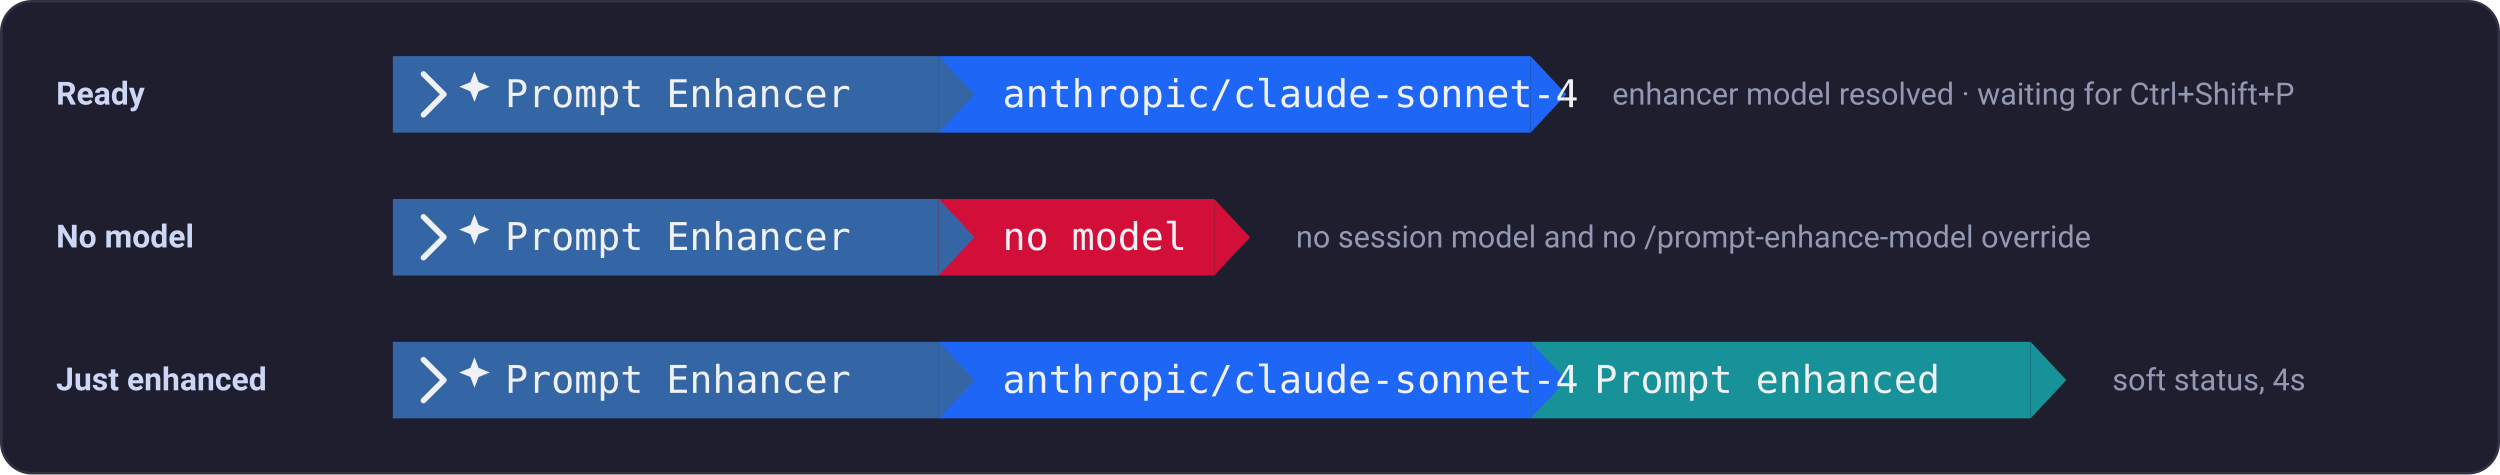
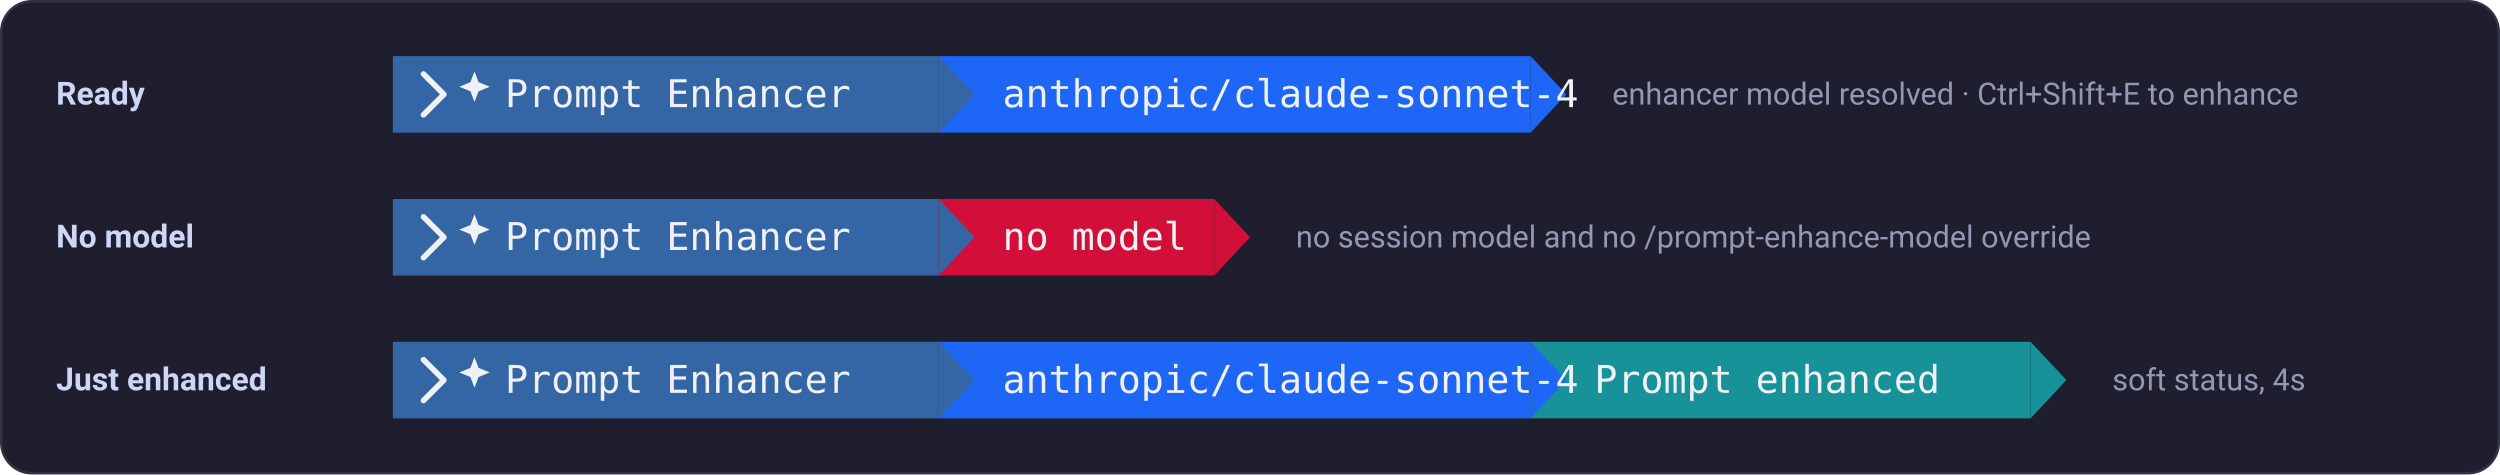
<svg xmlns="http://www.w3.org/2000/svg" width="980" height="186" viewBox="0 0 980 186" role="img" aria-label="Prompt Enhancer status widget states">
  <rect x="0.5" y="0.5" width="979" height="185" rx="12" fill="#1e1e2e" stroke="#313244" />
  <text x="22" y="41" font-family="-apple-system, BlinkMacSystemFont, 'Segoe UI', Roboto, Helvetica, Arial, sans-serif" font-size="12.5" font-weight="600" fill="#cdd6f4">Ready</text>
  <rect x="154" y="22" width="214" height="30" fill="#3465a4" />
  <rect x="368" y="22" width="232" height="30" fill="#1e66f5" />
  <polygon points="368,22 382,37 368,52" fill="#3465a4" />
  <polygon points="600,22 614,37 600,52" fill="#1e66f5" />
  <g fill="none" stroke="#eff1f5" stroke-width="2.2" stroke-linecap="round" stroke-linejoin="round">
    <path d="M166 29 L174 37 L166 45" />
  </g>
  <path d="M186 28 L187.6 32.2 L192 34 L187.6 35.8 L186 40 L184.4 35.8 L180 34 L184.4 32.2 Z" fill="#eff1f5" />
  <text x="198" y="42" font-family="ui-monospace, 'SFMono-Regular', Menlo, Consolas, monospace" font-size="15" fill="#eff1f5">Prompt Enhancer</text>
  <text x="393" y="42" font-family="ui-monospace, 'SFMono-Regular', Menlo, Consolas, monospace" font-size="15" fill="#eff1f5">anthropic/claude-sonnet-4</text>
-   <text x="632" y="41" font-family="-apple-system, BlinkMacSystemFont, 'Segoe UI', Roboto, Helvetica, Arial, sans-serif" font-size="12" fill="#9399b2">enhancer model resolved · waiting for Ctrl+Shift+P</text>
+   <text x="632" y="41" font-family="-apple-system, BlinkMacSystemFont, 'Segoe UI', Roboto, Helvetica, Arial, sans-serif" font-size="12" fill="#9399b2">enhancer model resolved · Ctrl+Shift+E to enhance</text>
  <text x="22" y="97" font-family="-apple-system, BlinkMacSystemFont, 'Segoe UI', Roboto, Helvetica, Arial, sans-serif" font-size="12.5" font-weight="600" fill="#cdd6f4">No model</text>
  <rect x="154" y="78" width="214" height="30" fill="#3465a4" />
  <rect x="368" y="78" width="108" height="30" fill="#d20f39" />
  <polygon points="368,78 382,93 368,108" fill="#3465a4" />
  <polygon points="476,78 490,93 476,108" fill="#d20f39" />
  <g fill="none" stroke="#eff1f5" stroke-width="2.2" stroke-linecap="round" stroke-linejoin="round">
    <path d="M166 85 L174 93 L166 101" />
  </g>
  <path d="M186 84 L187.6 88.2 L192 90 L187.6 91.8 L186 96 L184.4 91.8 L180 90 L184.4 88.2 Z" fill="#eff1f5" />
  <text x="198" y="98" font-family="ui-monospace, 'SFMono-Regular', Menlo, Consolas, monospace" font-size="15" fill="#eff1f5">Prompt Enhancer</text>
  <text x="393" y="98" font-family="ui-monospace, 'SFMono-Regular', Menlo, Consolas, monospace" font-size="15" fill="#eff1f5">no model</text>
  <text x="508" y="97" font-family="-apple-system, BlinkMacSystemFont, 'Segoe UI', Roboto, Helvetica, Arial, sans-serif" font-size="12" fill="#9399b2">no session model and no /prompt-enhance-model override</text>
  <text x="22" y="153" font-family="-apple-system, BlinkMacSystemFont, 'Segoe UI', Roboto, Helvetica, Arial, sans-serif" font-size="12.5" font-weight="600" fill="#cdd6f4">Just enhanced</text>
  <rect x="154" y="134" width="214" height="30" fill="#3465a4" />
  <rect x="368" y="134" width="232" height="30" fill="#1e66f5" />
  <rect x="600" y="134" width="196" height="30" fill="#179299" />
  <polygon points="368,134 382,149 368,164" fill="#3465a4" />
  <polygon points="600,134 614,149 600,164" fill="#1e66f5" />
  <polygon points="796,134 810,149 796,164" fill="#179299" />
  <g fill="none" stroke="#eff1f5" stroke-width="2.2" stroke-linecap="round" stroke-linejoin="round">
    <path d="M166 141 L174 149 L166 157" />
  </g>
  <path d="M186 140 L187.6 144.2 L192 146 L187.6 147.8 L186 152 L184.4 147.8 L180 146 L184.4 144.2 Z" fill="#eff1f5" />
  <text x="198" y="154" font-family="ui-monospace, 'SFMono-Regular', Menlo, Consolas, monospace" font-size="15" fill="#eff1f5">Prompt Enhancer</text>
  <text x="393" y="154" font-family="ui-monospace, 'SFMono-Regular', Menlo, Consolas, monospace" font-size="15" fill="#eff1f5">anthropic/claude-sonnet-4</text>
  <text x="625" y="154" font-family="ui-monospace, 'SFMono-Regular', Menlo, Consolas, monospace" font-size="15" fill="#eff1f5">Prompt enhanced</text>
  <text x="828" y="153" font-family="-apple-system, BlinkMacSystemFont, 'Segoe UI', Roboto, Helvetica, Arial, sans-serif" font-size="12" fill="#9399b2">soft status, 4s</text>
</svg>
